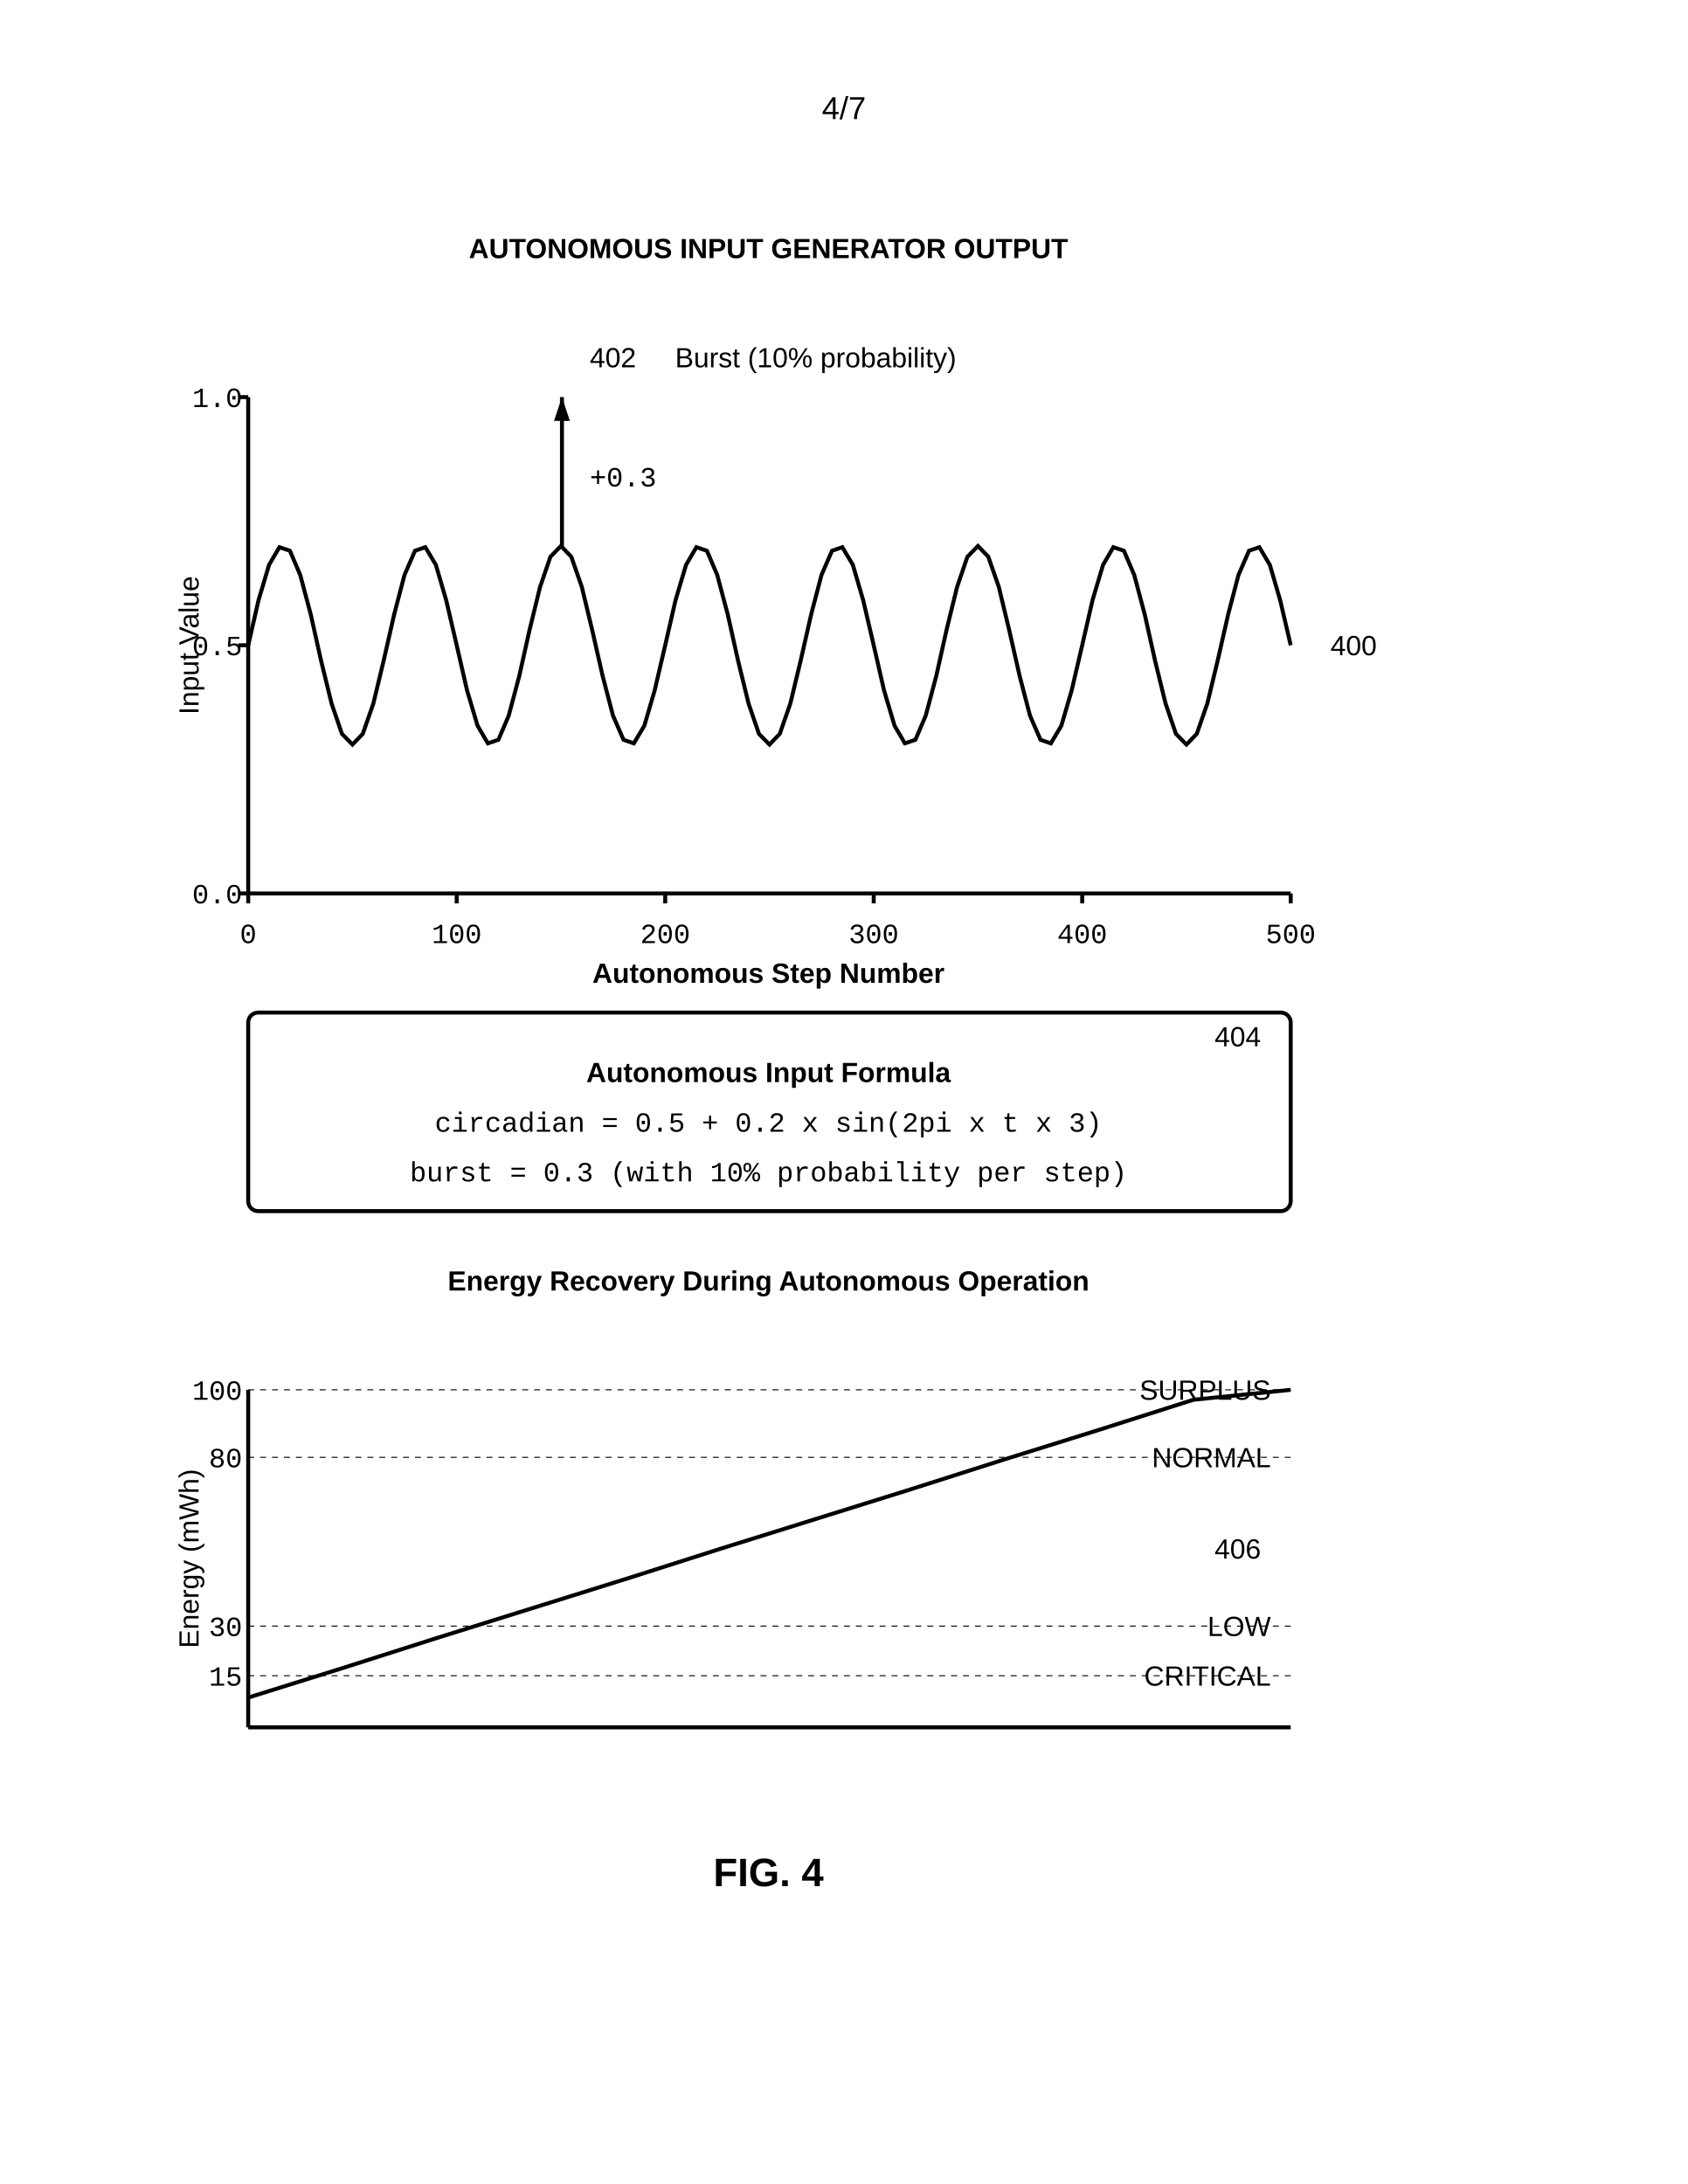
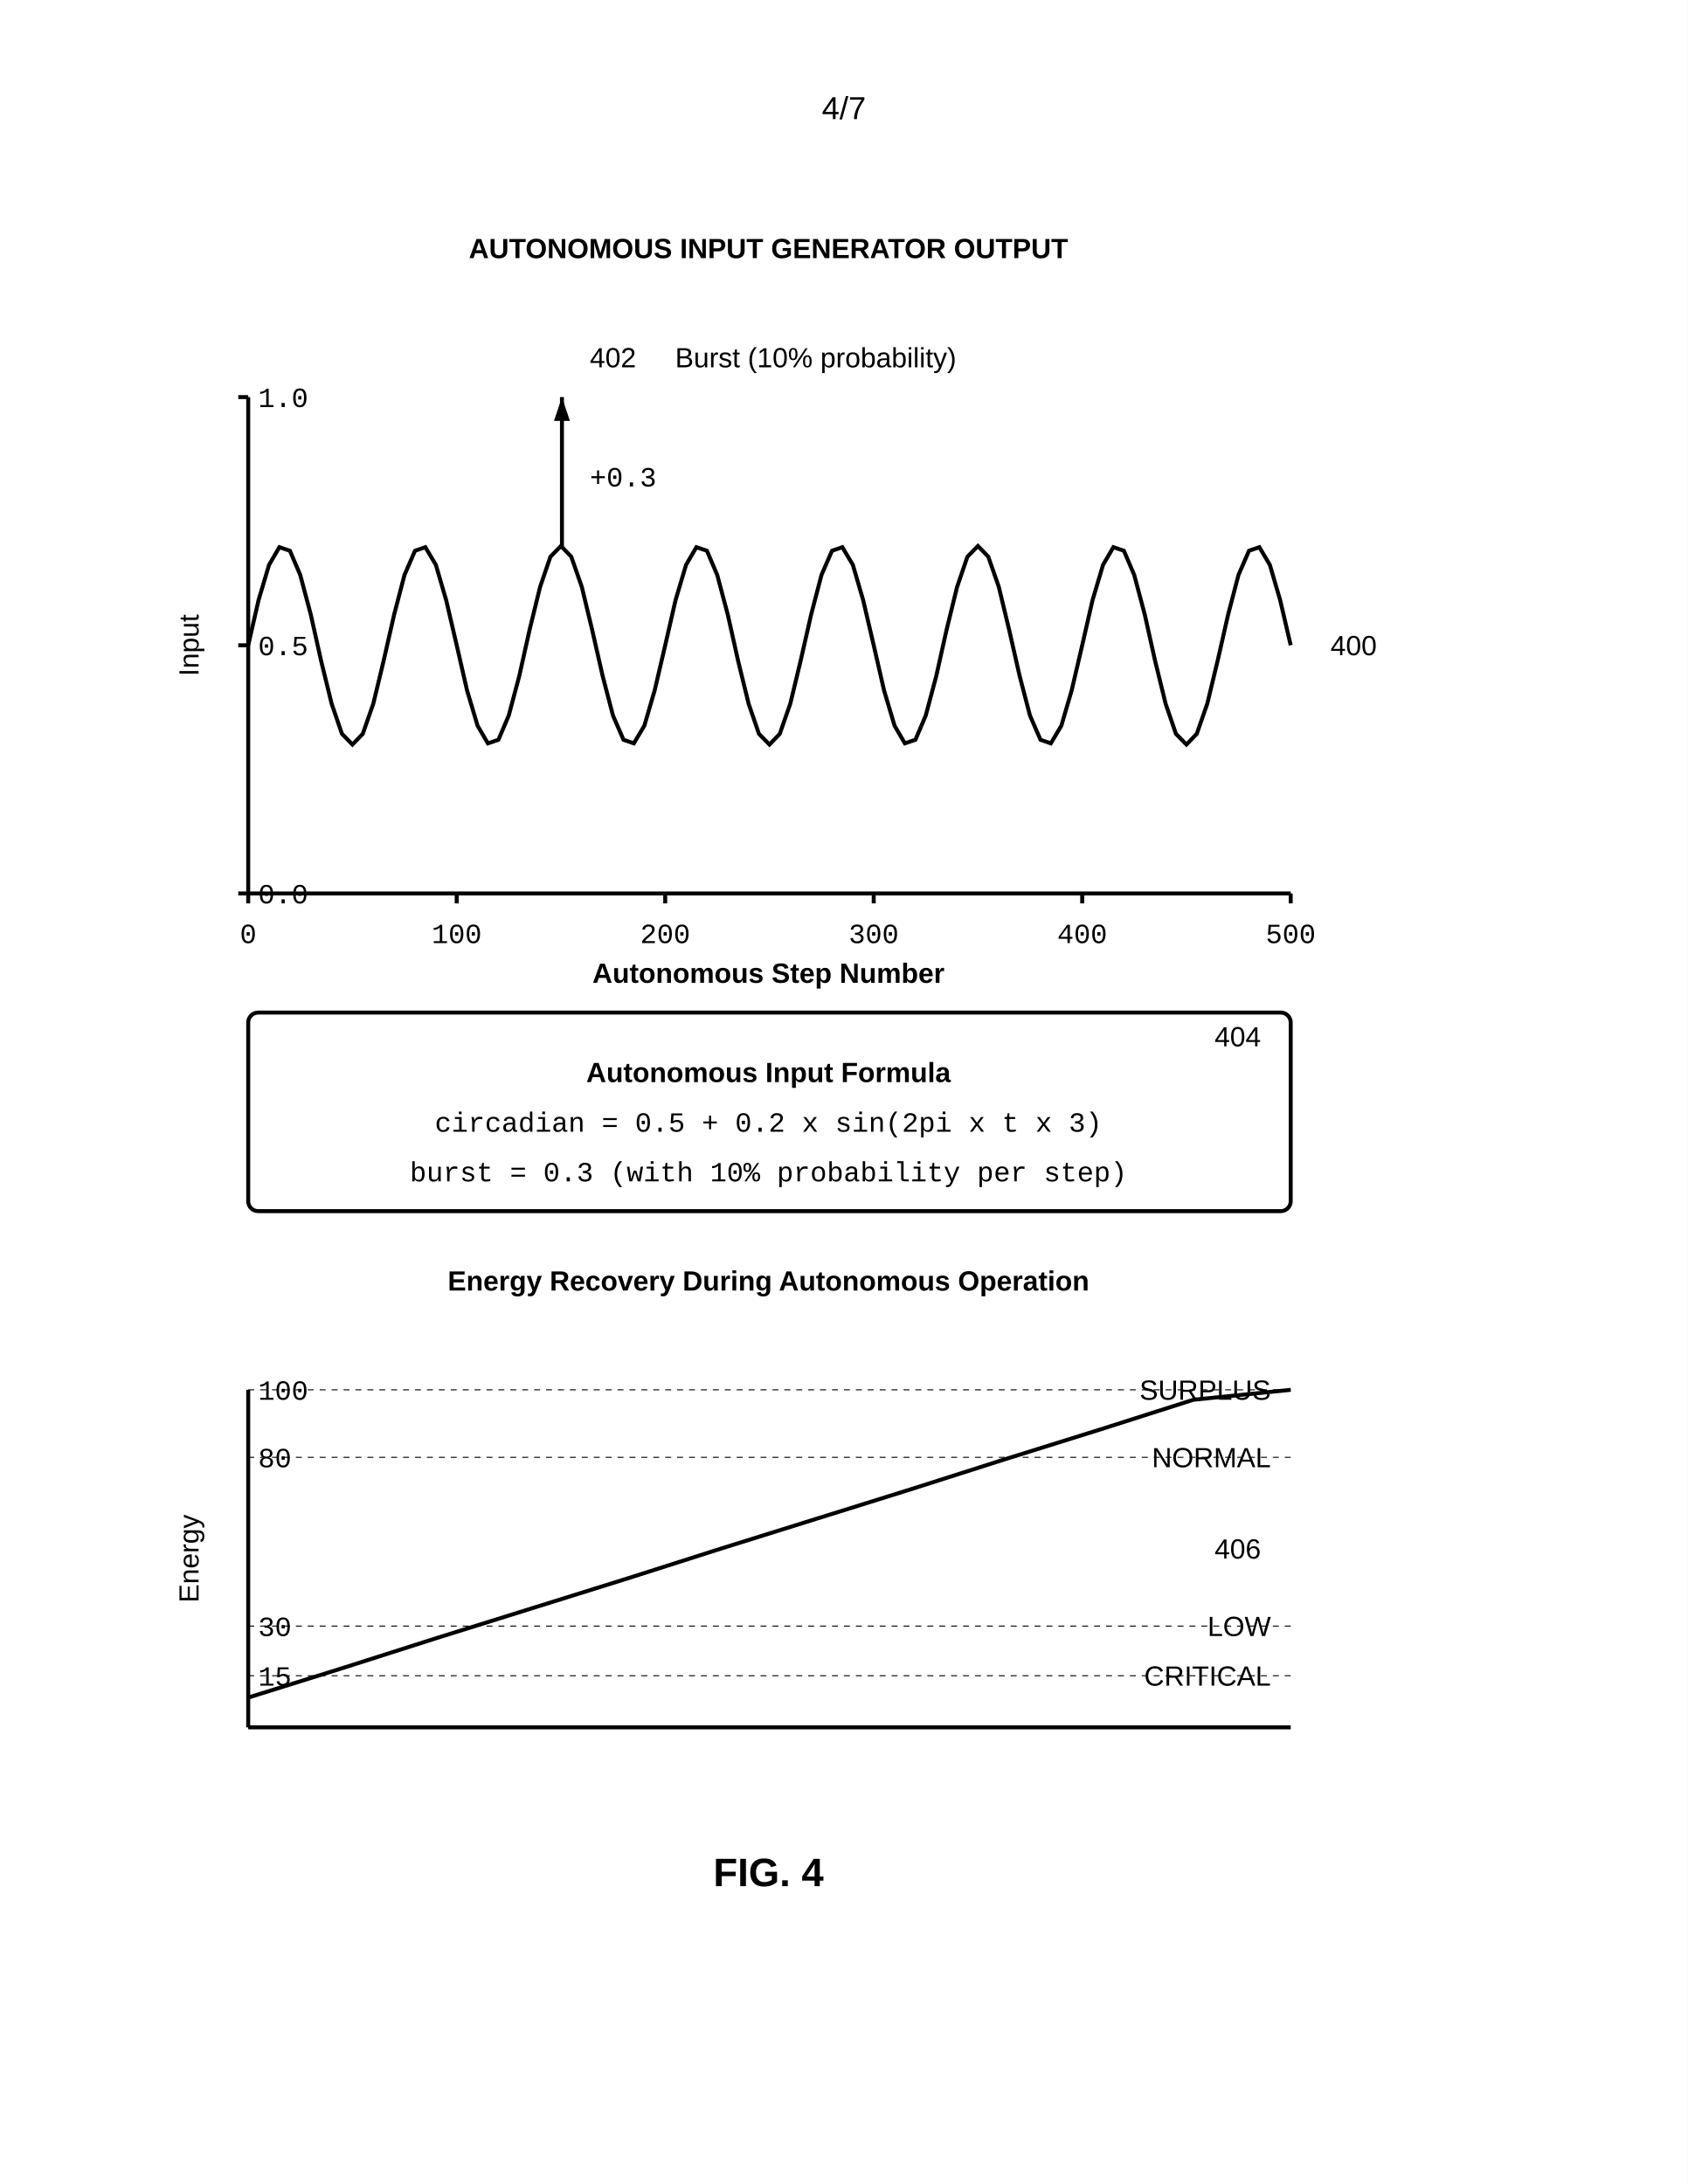
<svg xmlns="http://www.w3.org/2000/svg" width="8.5in" height="11in" viewBox="0 0 850 1100">
  <defs>
    <marker id="ah" markerWidth="6" markerHeight="4" refX="6" refY="2" orient="auto">
      <polygon points="0 0, 6 2, 0 4" fill="black" />
    </marker>
  </defs>
  <rect width="100%" height="100%" fill="white" />
  <text x="425" y="60" font-family="Arial, sans-serif" font-size="16" text-anchor="middle">4/7</text>
  <text x="387" y="130" font-family="Arial, sans-serif" font-size="14" font-weight="bold" text-anchor="middle">AUTONOMOUS INPUT GENERATOR OUTPUT</text>
  <line x1="125" y1="450" x2="125" y2="200" stroke="black" stroke-width="2" />
-   <text x="100" y="325" font-family="Arial, sans-serif" font-size="14" text-anchor="middle" transform="rotate(-90 100 325)">Input Value</text>
+   <text x="100" y="325" font-family="Arial, sans-serif" font-size="14" text-anchor="middle" transform="rotate(-90 100 325)">Input</text>
  <line x1="125" y1="450" x2="650" y2="450" stroke="black" stroke-width="2" />
  <text x="387" y="495" font-family="Arial, sans-serif" font-size="14" font-weight="bold" text-anchor="middle">Autonomous Step Number</text>
  <text x="670" y="330" font-family="Arial, sans-serif" font-size="14" text-anchor="start">400</text>
  <line x1="120" y1="450" x2="125" y2="450" stroke="black" stroke-width="2" />
-   <text x="122" y="455" font-family="Courier New, monospace" font-size="14" text-anchor="end">0.0</text>
+   <text x="130" y="455" font-family="Courier New, monospace" font-size="14" text-anchor="start">0.0</text>
  <line x1="120" y1="325" x2="125" y2="325" stroke="black" stroke-width="2" />
-   <text x="122" y="330" font-family="Courier New, monospace" font-size="14" text-anchor="end">0.5</text>
+   <text x="130" y="330" font-family="Courier New, monospace" font-size="14" text-anchor="start">0.5</text>
  <line x1="120" y1="200" x2="125" y2="200" stroke="black" stroke-width="2" />
-   <text x="122" y="205" font-family="Courier New, monospace" font-size="14" text-anchor="end">1.0</text>
+   <text x="130" y="205" font-family="Courier New, monospace" font-size="14" text-anchor="start">1.0</text>
  <line x1="125" y1="450" x2="125" y2="455" stroke="black" stroke-width="2" />
  <text x="125" y="475" font-family="Courier New, monospace" font-size="14" text-anchor="middle">0</text>
  <line x1="230" y1="450" x2="230" y2="455" stroke="black" stroke-width="2" />
  <text x="230" y="475" font-family="Courier New, monospace" font-size="14" text-anchor="middle">100</text>
  <line x1="335" y1="450" x2="335" y2="455" stroke="black" stroke-width="2" />
  <text x="335" y="475" font-family="Courier New, monospace" font-size="14" text-anchor="middle">200</text>
  <line x1="440" y1="450" x2="440" y2="455" stroke="black" stroke-width="2" />
  <text x="440" y="475" font-family="Courier New, monospace" font-size="14" text-anchor="middle">300</text>
  <line x1="545" y1="450" x2="545" y2="455" stroke="black" stroke-width="2" />
  <text x="545" y="475" font-family="Courier New, monospace" font-size="14" text-anchor="middle">400</text>
  <line x1="650" y1="450" x2="650" y2="455" stroke="black" stroke-width="2" />
  <text x="650" y="475" font-family="Courier New, monospace" font-size="14" text-anchor="middle">500</text>
  <polyline points="125.0,325.0 130.2,302.3 135.5,284.5 140.7,275.6 146.0,277.4 151.2,289.6 156.5,309.5 161.7,332.8 167.0,354.4 172.2,369.6 177.5,375.0 182.7,369.6 188.0,354.4 193.2,332.8 198.5,309.5 203.7,289.6 209.0,277.4 214.2,275.6 219.5,284.5 224.7,302.3 230.0,325.0 235.2,347.7 240.5,365.5 245.7,374.4 251.0,372.6 256.2,360.4 261.5,340.5 266.7,317.2 272.0,295.6 277.2,280.4 282.5,275.0 287.7,280.4 293.0,295.6 298.2,317.2 303.5,340.5 308.7,360.4 314.0,372.6 319.2,374.4 324.5,365.5 329.7,347.7 335.0,325.0 340.2,302.3 345.5,284.5 350.7,275.6 356.0,277.4 361.2,289.6 366.5,309.5 371.7,332.8 377.0,354.4 382.2,369.6 387.5,375.0 392.7,369.6 398.0,354.4 403.2,332.8 408.5,309.5 413.7,289.6 419.0,277.4 424.2,275.6 429.5,284.5 434.7,302.3 440.0,325.0 445.2,347.7 450.5,365.5 455.7,374.4 461.0,372.6 466.2,360.4 471.5,340.5 476.7,317.2 482.0,295.6 487.2,280.4 492.5,275.0 497.7,280.4 503.0,295.6 508.2,317.2 513.5,340.5 518.7,360.4 524.0,372.6 529.2,374.4 534.5,365.5 539.7,347.7 545.0,325.0 550.2,302.3 555.5,284.5 560.7,275.6 566.0,277.4 571.2,289.6 576.5,309.5 581.7,332.8 587.0,354.4 592.2,369.6 597.5,375.0 602.7,369.6 608.0,354.4 613.2,332.8 618.5,309.5 623.7,289.6 629.0,277.4 634.2,275.6 639.5,284.5 644.7,302.3 650.0,325.0" fill="none" stroke="black" stroke-width="2" />
  <line x1="283" y1="275" x2="283" y2="200" stroke="black" stroke-width="2" marker-end="url(#ah)" />
  <text x="297" y="245" font-family="Courier New, monospace" font-size="14" text-anchor="start">+0.3</text>
  <text x="297" y="185" font-family="Arial, sans-serif" font-size="14" text-anchor="start">402</text>
  <text x="340" y="185" font-family="Arial, sans-serif" font-size="14" text-anchor="start">Burst (10% probability)</text>
  <rect x="125" y="510" width="525" height="100" rx="5" fill="none" stroke="black" stroke-width="2" />
  <text x="635" y="527" font-family="Arial, sans-serif" font-size="14" text-anchor="end">404</text>
  <text x="387" y="545" font-family="Arial, sans-serif" font-size="14" font-weight="bold" text-anchor="middle">Autonomous Input Formula</text>
  <text x="387" y="570" font-family="Courier New, monospace" font-size="14" text-anchor="middle">circadian = 0.5 + 0.2 x sin(2pi x t x 3)</text>
  <text x="387" y="595" font-family="Courier New, monospace" font-size="14" text-anchor="middle">burst = 0.3 (with 10% probability per step)</text>
  <text x="387" y="650" font-family="Arial, sans-serif" font-size="14" font-weight="bold" text-anchor="middle">Energy Recovery During Autonomous Operation</text>
  <line x1="125" y1="870" x2="125" y2="700" stroke="black" stroke-width="2" />
-   <text x="100" y="785" font-family="Arial, sans-serif" font-size="14" text-anchor="middle" transform="rotate(-90 100 785)">Energy (mWh)</text>
+   <text x="100" y="785" font-family="Arial, sans-serif" font-size="14" text-anchor="middle" transform="rotate(-90 100 785)">Energy</text>
  <line x1="125" y1="870" x2="650" y2="870" stroke="black" stroke-width="2" />
  <text x="635" y="785" font-family="Arial, sans-serif" font-size="14" text-anchor="end">406</text>
  <line x1="125" y1="844" x2="650" y2="844" stroke="black" stroke-width="0.5" stroke-dasharray="3,3" />
-   <text x="122" y="849" font-family="Courier New, monospace" font-size="14" text-anchor="end">15</text>
+   <text x="130" y="849" font-family="Courier New, monospace" font-size="14" text-anchor="start">15</text>
  <text x="640" y="849" font-family="Arial, sans-serif" font-size="14" text-anchor="end">CRITICAL</text>
  <line x1="125" y1="819" x2="650" y2="819" stroke="black" stroke-width="0.5" stroke-dasharray="3,3" />
-   <text x="122" y="824" font-family="Courier New, monospace" font-size="14" text-anchor="end">30</text>
+   <text x="130" y="824" font-family="Courier New, monospace" font-size="14" text-anchor="start">30</text>
  <text x="640" y="824" font-family="Arial, sans-serif" font-size="14" text-anchor="end">LOW</text>
  <line x1="125" y1="734" x2="650" y2="734" stroke="black" stroke-width="0.5" stroke-dasharray="3,3" />
-   <text x="122" y="739" font-family="Courier New, monospace" font-size="14" text-anchor="end">80</text>
+   <text x="130" y="739" font-family="Courier New, monospace" font-size="14" text-anchor="start">80</text>
  <text x="640" y="739" font-family="Arial, sans-serif" font-size="14" text-anchor="end">NORMAL</text>
  <line x1="125" y1="700" x2="650" y2="700" stroke="black" stroke-width="0.5" stroke-dasharray="3,3" />
-   <text x="122" y="705" font-family="Courier New, monospace" font-size="14" text-anchor="end">100</text>
+   <text x="130" y="705" font-family="Courier New, monospace" font-size="14" text-anchor="start">100</text>
  <text x="640" y="705" font-family="Arial, sans-serif" font-size="14" text-anchor="end">SURPLUS</text>
  <polyline points="125,855 173,840 220,825 268,810 316,795 363,780 411,765 459,750 506,735 554,720 601,705 650,700" fill="none" stroke="black" stroke-width="2" />
  <text x="387" y="950" font-family="Arial, sans-serif" font-size="20" font-weight="bold" text-anchor="middle">FIG. 4</text>
</svg>
